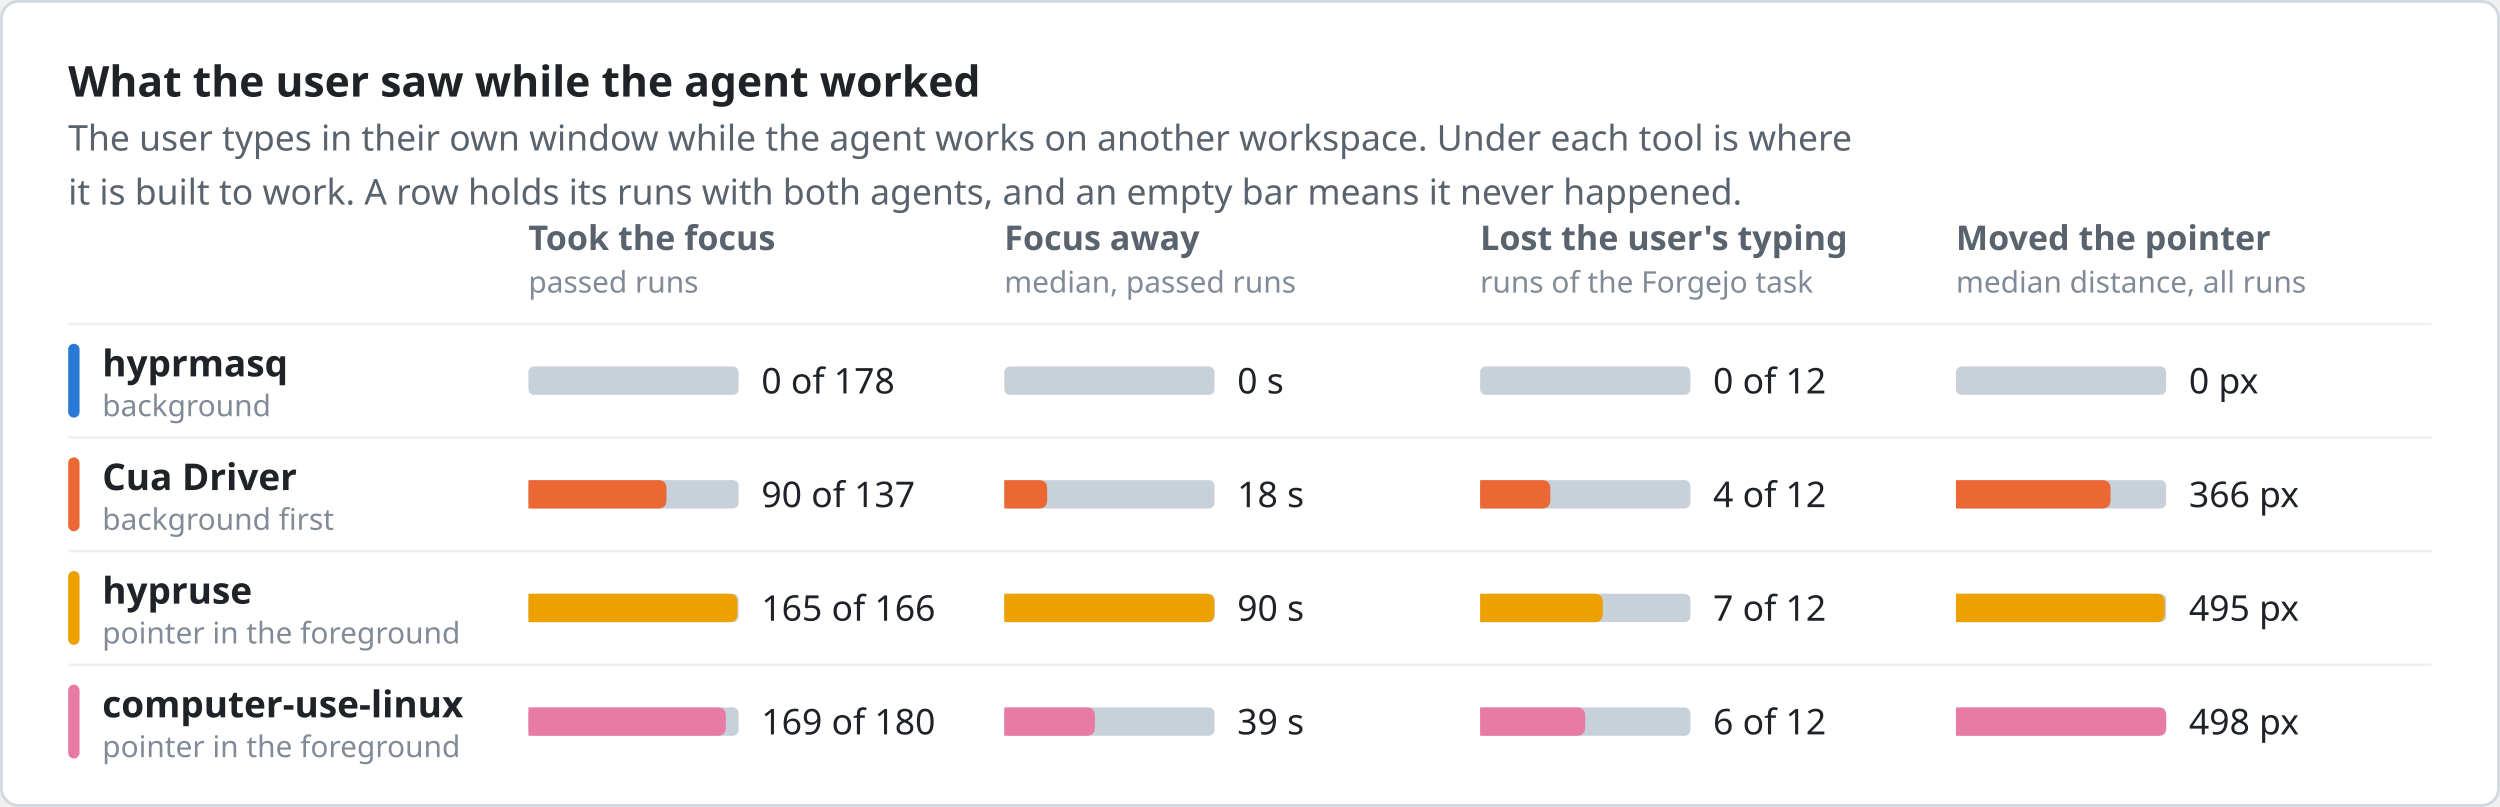
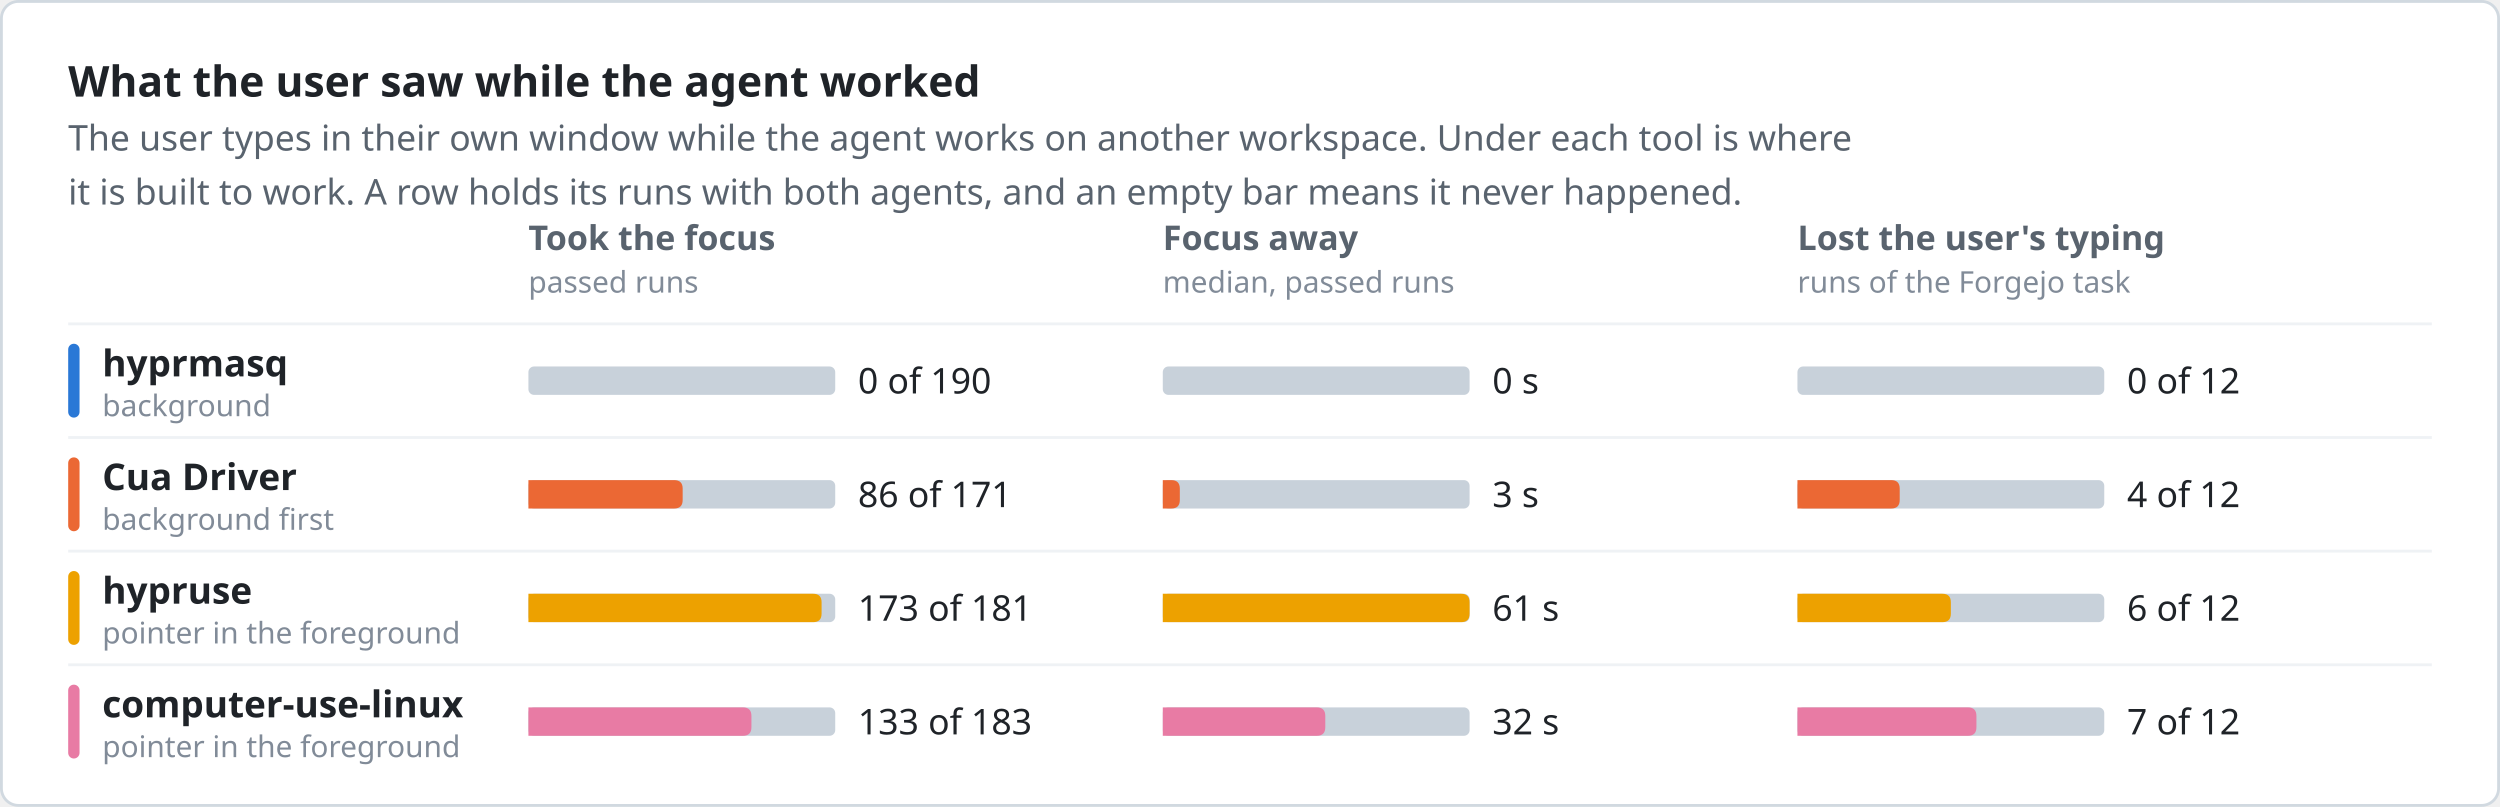
- <svg xmlns="http://www.w3.org/2000/svg" width="880" height="284" viewBox="0 0 880 284" role="img" aria-label="Per tool: the passed runs that took the focus from the user, the median seconds the focus was away, the Forgejo runs that lost some of what the user typed meanwhile, and the median distance the pointer was moved.">
+ <svg xmlns="http://www.w3.org/2000/svg" width="880" height="284" viewBox="0 0 880 284" role="img" aria-label="Per tool: the passed runs that took the focus from the user, the median seconds the focus was away, and the Forgejo runs that lost some of what the user typed meanwhile.">
  <style>text{font-family:-apple-system, BlinkMacSystemFont, "Segoe UI", "Noto Sans", Helvetica, Arial, sans-serif;font-variant-numeric:tabular-nums}.t{fill:#1f2328}.t2{fill:#59636e}.m{fill:#818b98}.bg{fill:#ffffff;stroke:#d1d9e0}.grid{stroke:#eff2f5;stroke-width:1}.axis{stroke:#d1d9e0;stroke-width:1}.tools{fill:#2a78d6}.out{fill:#c8d1da}.dot{fill:#424a53;stroke:#ffffff;stroke-width:1.5}.miss{fill:#ffffff;stroke:#d1242f;stroke-width:1.75}.pass{fill:#1a7f37}.fail{fill:#ffffff;stroke:#d1242f;stroke-width:1.75}.cut{stroke:#ffffff;stroke-width:2}.s0{fill:#2a78d6}.s1{fill:#eb6834}.s2{fill:#1baf7a}.s3{fill:#eda100}.s4{fill:#e87ba4}.s5{fill:#008300}.s6{fill:#6250d6}.s7{fill:#e34948}</style>
  <rect x="0.5" y="0.5" width="879" height="283" rx="6" class="bg" />
  <text x="24" y="34" class="t" font-size="15" font-weight="600">What the user saw while the agent worked</text>
  <text x="24" y="53" class="t2" font-size="12.5">The user types in their own window while the agent works on another workspace. Under each tool is where</text>
  <text x="24" y="72" class="t2" font-size="12.5">it is built to work. A row holds its runs with both agents, and an empty bar means it never happened.</text>
  <text x="186" y="88" class="t2" font-size="12" font-weight="600">Took the focus</text>
  <text x="186" y="103" class="m" font-size="10.5">passed runs</text>
-   <text x="353.5" y="88" class="t2" font-size="12" font-weight="600">Focus away</text>
-   <text x="353.5" y="103" class="m" font-size="10.5">median, passed runs</text>
-   <text x="521" y="88" class="t2" font-size="12" font-weight="600">Lost the user's typing</text>
-   <text x="521" y="103" class="m" font-size="10.5">runs of the Forgejo task</text>
-   <text x="688.5" y="88" class="t2" font-size="12" font-weight="600">Moved the pointer</text>
-   <text x="688.5" y="103" class="m" font-size="10.5">median distance, all runs</text>
+   <text x="409.3" y="88" class="t2" font-size="12" font-weight="600">Focus away</text>
+   <text x="409.3" y="103" class="m" font-size="10.5">median, passed runs</text>
+   <text x="632.7" y="88" class="t2" font-size="12" font-weight="600">Lost the user's typing</text>
+   <text x="632.7" y="103" class="m" font-size="10.5">runs of the Forgejo task</text>
  <line x1="24" y1="114" x2="856" y2="114" class="grid" />
  <rect x="24" y="121" width="4" height="26" class="s0" rx="2" />
  <text x="36" y="132.5" class="t" font-size="13" font-weight="600">hyprmasq</text>
  <text x="36" y="146.5" class="m" font-size="10.5">background</text>
-   <rect x="186" y="129" width="74" height="10" class="out" rx="2" />
-   <text x="268" y="138.5" class="t" font-size="12.5">0 of 178</text>
-   <rect x="353.5" y="129" width="74" height="10" class="out" rx="2" />
-   <text x="435.5" y="138.5" class="t" font-size="12.5">0 s</text>
-   <rect x="521" y="129" width="74" height="10" class="out" rx="2" />
-   <text x="603" y="138.5" class="t" font-size="12.5">0 of 12</text>
-   <rect x="688.5" y="129" width="74" height="10" class="out" rx="2" />
-   <text x="770.5" y="138.5" class="t" font-size="12.5">0 px</text>
+   <rect x="186" y="129" width="108" height="10" class="out" rx="2" />
+   <text x="302" y="138.5" class="t" font-size="12.5">0 of 190</text>
+   <rect x="409.3" y="129" width="108" height="10" class="out" rx="2" />
+   <text x="525.3" y="138.5" class="t" font-size="12.5">0 s</text>
+   <rect x="632.7" y="129" width="108" height="10" class="out" rx="2" />
+   <text x="748.7" y="138.5" class="t" font-size="12.5">0 of 12</text>
  <line x1="24" y1="154" x2="856" y2="154" class="grid" />
  <rect x="24" y="161" width="4" height="26" class="s1" rx="2" />
  <text x="36" y="172.5" class="t" font-size="13" font-weight="600">Cua Driver</text>
  <text x="36" y="186.5" class="m" font-size="10.5">background first</text>
-   <rect x="186" y="169" width="74" height="10" class="out" rx="2" />
-   <path d="M186 169H231.6Q234.6 169 234.6 172V176Q234.6 179 231.6 179H186Z" class="s1" />
-   <text x="268" y="178.5" class="t" font-size="12.5">90 of 137</text>
-   <rect x="353.5" y="169" width="74" height="10" class="out" rx="2" />
-   <path d="M353.5 169H365.6Q368.6 169 368.6 172V176Q368.6 179 365.6 179H353.5Z" class="s1" />
-   <text x="435.5" y="178.5" class="t" font-size="12.5">18 s</text>
-   <rect x="521" y="169" width="74" height="10" class="out" rx="2" />
-   <path d="M521 169H542.7Q545.7 169 545.7 172V176Q545.7 179 542.7 179H521Z" class="s1" />
-   <text x="603" y="178.5" class="t" font-size="12.5">4 of 12</text>
-   <rect x="688.5" y="169" width="74" height="10" class="out" rx="2" />
-   <path d="M688.5 169H739.9Q742.9 169 742.9 172V176Q742.9 179 739.9 179H688.5Z" class="s1" />
-   <text x="770.5" y="178.5" class="t" font-size="12.5">366 px</text>
+   <rect x="186" y="169" width="108" height="10" class="out" rx="2" />
+   <path d="M186 169H237.3Q240.3 169 240.3 172V176Q240.3 179 237.3 179H186Z" class="s1" />
+   <text x="302" y="178.5" class="t" font-size="12.5">86 of 171</text>
+   <rect x="409.3" y="169" width="108" height="10" class="out" rx="2" />
+   <path d="M409.3 169H412.3Q415.3 169 415.3 172V176Q415.3 179 412.3 179H409.3Z" class="s1" />
+   <text x="525.3" y="178.5" class="t" font-size="12.5">3 s</text>
+   <rect x="632.7" y="169" width="108" height="10" class="out" rx="2" />
+   <path d="M632.7 169H665.7Q668.7 169 668.7 172V176Q668.7 179 665.7 179H632.7Z" class="s1" />
+   <text x="748.7" y="178.5" class="t" font-size="12.5">4 of 12</text>
  <line x1="24" y1="194" x2="856" y2="194" class="grid" />
  <rect x="24" y="201" width="4" height="26" class="s3" rx="2" />
  <text x="36" y="212.5" class="t" font-size="13" font-weight="600">hypruse</text>
  <text x="36" y="226.5" class="m" font-size="10.5">pointer in the foreground</text>
-   <rect x="186" y="209" width="74" height="10" class="out" rx="2" />
-   <path d="M186 209H256.6Q259.6 209 259.6 212V216Q259.6 219 256.6 219H186Z" class="s3" />
-   <text x="268" y="218.5" class="t" font-size="12.5">165 of 166</text>
-   <rect x="353.5" y="209" width="74" height="10" class="out" rx="2" />
-   <path d="M353.5 209H424.5Q427.5 209 427.5 212V216Q427.5 219 424.5 219H353.5Z" class="s3" />
-   <text x="435.5" y="218.5" class="t" font-size="12.5">90 s</text>
-   <rect x="521" y="209" width="74" height="10" class="out" rx="2" />
-   <path d="M521 209H561.2Q564.2 209 564.2 212V216Q564.2 219 561.2 219H521Z" class="s3" />
-   <text x="603" y="218.5" class="t" font-size="12.5">7 of 12</text>
-   <rect x="688.5" y="209" width="74" height="10" class="out" rx="2" />
-   <path d="M688.5 209H759Q762 209 762 212V216Q762 219 759 219H688.5Z" class="s3" />
-   <text x="770.5" y="218.5" class="t" font-size="12.5">495 px</text>
+   <rect x="186" y="209" width="108" height="10" class="out" rx="2" />
+   <path d="M186 209H286.2Q289.2 209 289.2 212V216Q289.2 219 286.2 219H186Z" class="s3" />
+   <text x="302" y="218.5" class="t" font-size="12.5">173 of 181</text>
+   <rect x="409.3" y="209" width="108" height="10" class="out" rx="2" />
+   <path d="M409.3 209H514.3Q517.3 209 517.3 212V216Q517.3 219 514.3 219H409.3Z" class="s3" />
+   <text x="525.3" y="218.5" class="t" font-size="12.5">61 s</text>
+   <rect x="632.7" y="209" width="108" height="10" class="out" rx="2" />
+   <path d="M632.7 209H683.7Q686.7 209 686.7 212V216Q686.7 219 683.7 219H632.7Z" class="s3" />
+   <text x="748.7" y="218.5" class="t" font-size="12.5">6 of 12</text>
  <line x1="24" y1="234" x2="856" y2="234" class="grid" />
  <rect x="24" y="241" width="4" height="26" class="s4" rx="2" />
  <text x="36" y="252.5" class="t" font-size="13" font-weight="600">computer-use-linux</text>
  <text x="36" y="266.5" class="m" font-size="10.5">pointer in the foreground</text>
-   <rect x="186" y="249" width="74" height="10" class="out" rx="2" />
-   <path d="M186 249H252.5Q255.5 249 255.5 252V256Q255.5 259 252.5 259H186Z" class="s4" />
-   <text x="268" y="258.5" class="t" font-size="12.5">169 of 180</text>
-   <rect x="353.5" y="249" width="74" height="10" class="out" rx="2" />
-   <path d="M353.5 249H382.4Q385.4 249 385.4 252V256Q385.4 259 382.4 259H353.5Z" class="s4" />
-   <text x="435.5" y="258.5" class="t" font-size="12.5">39 s</text>
-   <rect x="521" y="249" width="74" height="10" class="out" rx="2" />
-   <path d="M521 249H555Q558 249 558 252V256Q558 259 555 259H521Z" class="s4" />
-   <text x="603" y="258.5" class="t" font-size="12.5">6 of 12</text>
-   <rect x="688.5" y="249" width="74" height="10" class="out" rx="2" />
-   <path d="M688.5 249H759.5Q762.5 249 762.5 252V256Q762.5 259 759.5 259H688.5Z" class="s4" />
-   <text x="770.5" y="258.5" class="t" font-size="12.5">498 px</text>
+   <rect x="186" y="249" width="108" height="10" class="out" rx="2" />
+   <path d="M186 249H261.5Q264.5 249 264.5 252V256Q264.5 259 261.5 259H186Z" class="s4" />
+   <text x="302" y="258.5" class="t" font-size="12.5">133 of 183</text>
+   <rect x="409.3" y="249" width="108" height="10" class="out" rx="2" />
+   <path d="M409.3 249H463.5Q466.5 249 466.5 252V256Q466.5 259 463.5 259H409.3Z" class="s4" />
+   <text x="525.3" y="258.5" class="t" font-size="12.5">32 s</text>
+   <rect x="632.7" y="249" width="108" height="10" class="out" rx="2" />
+   <path d="M632.7 249H692.7Q695.7 249 695.7 252V256Q695.7 259 692.7 259H632.7Z" class="s4" />
+   <text x="748.7" y="258.5" class="t" font-size="12.5">7 of 12</text>
</svg>
